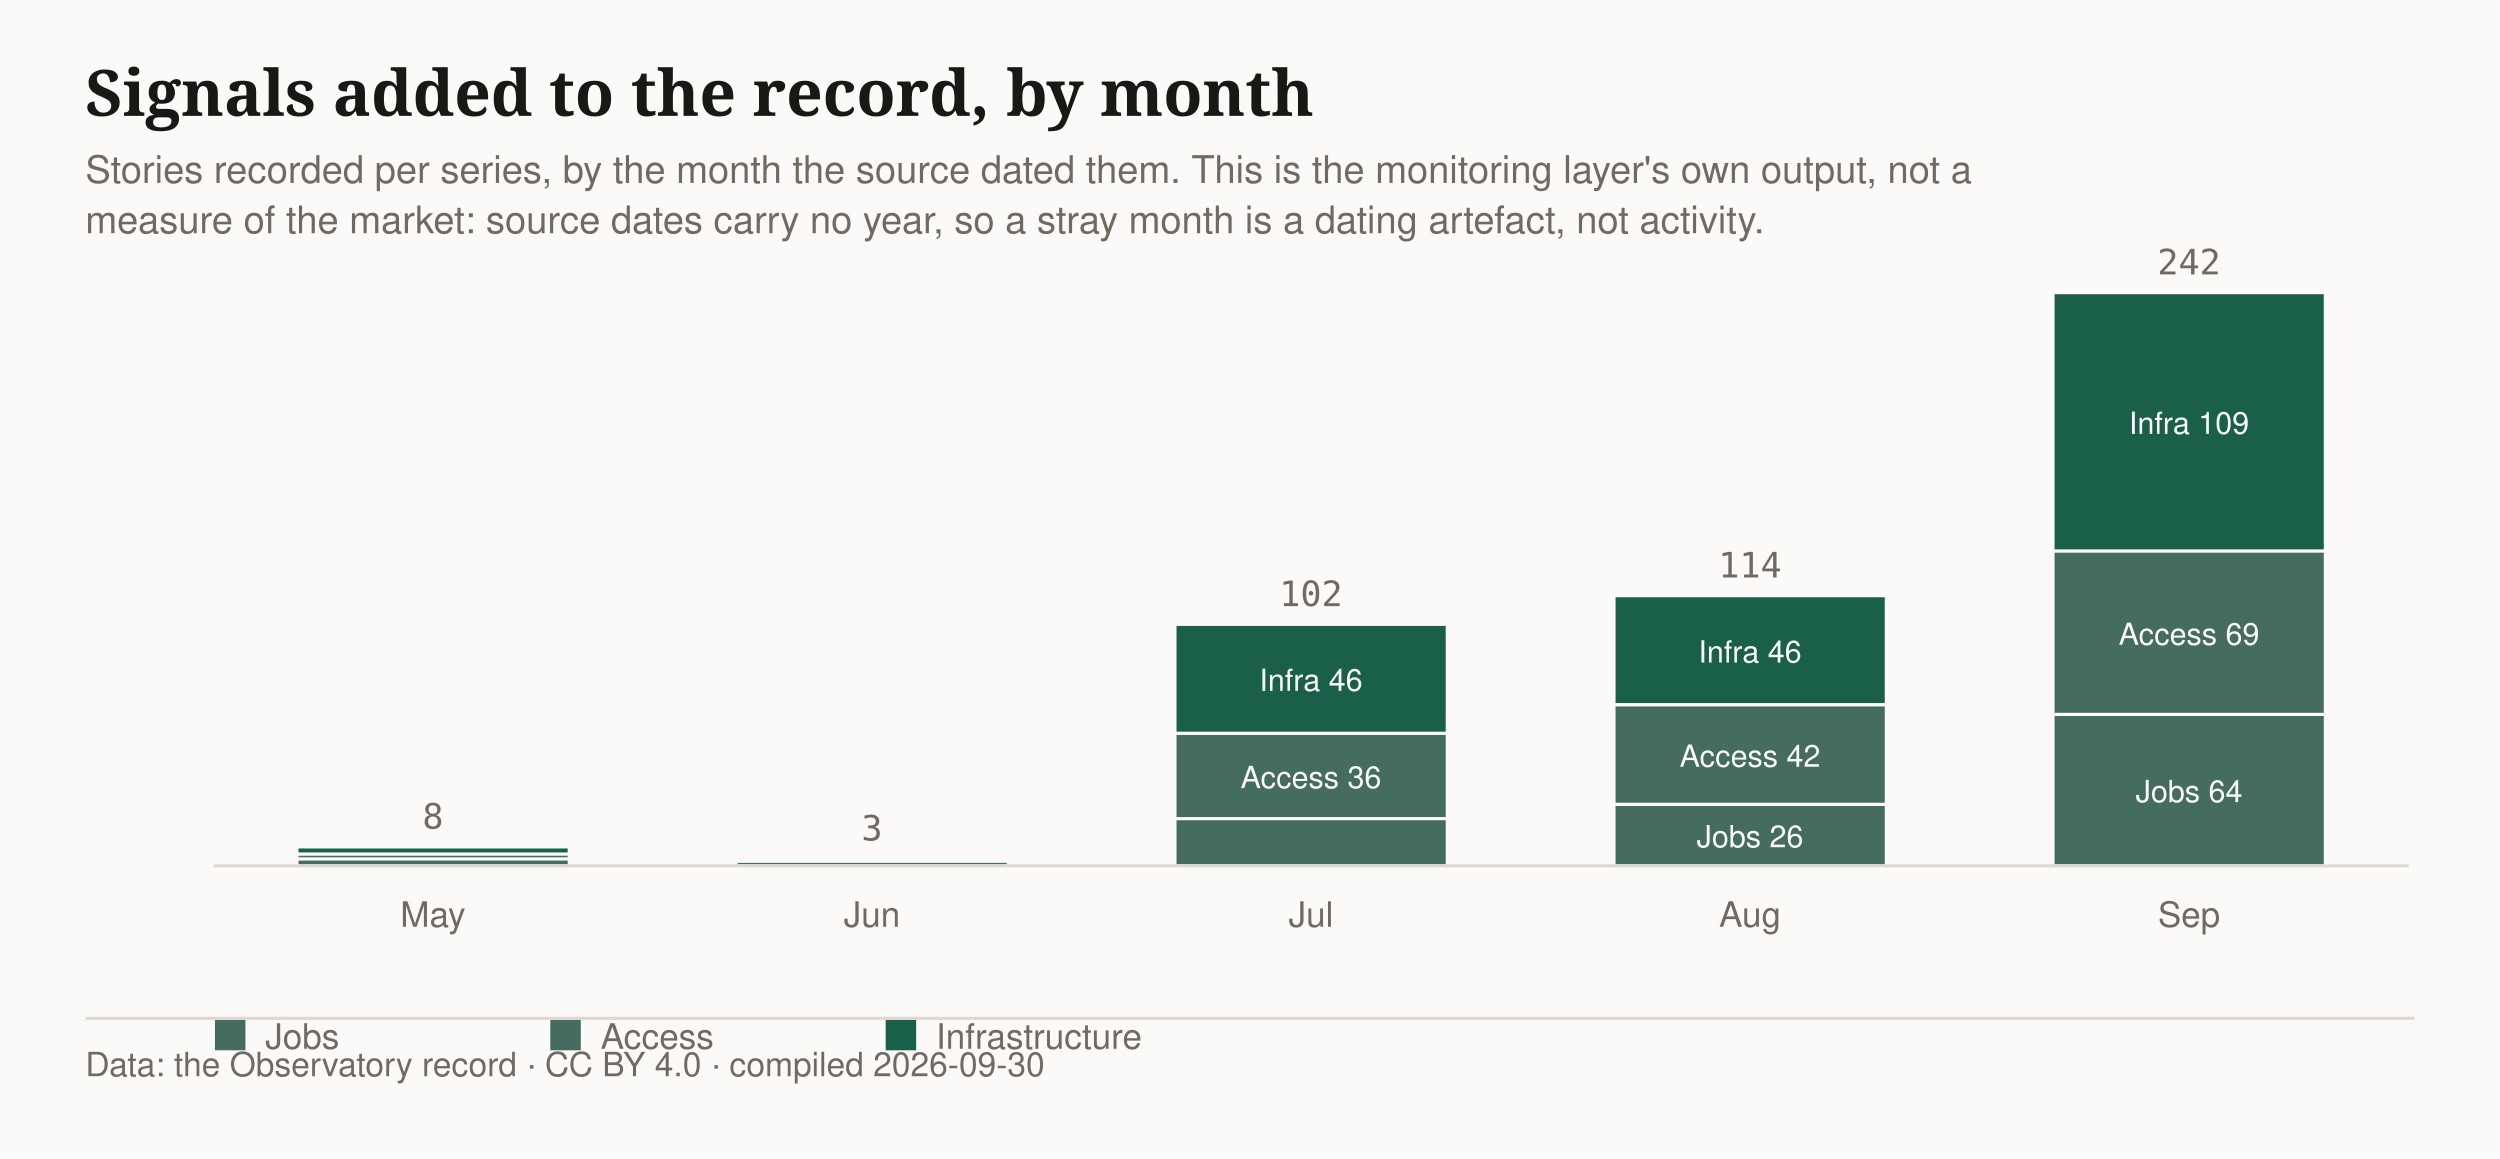
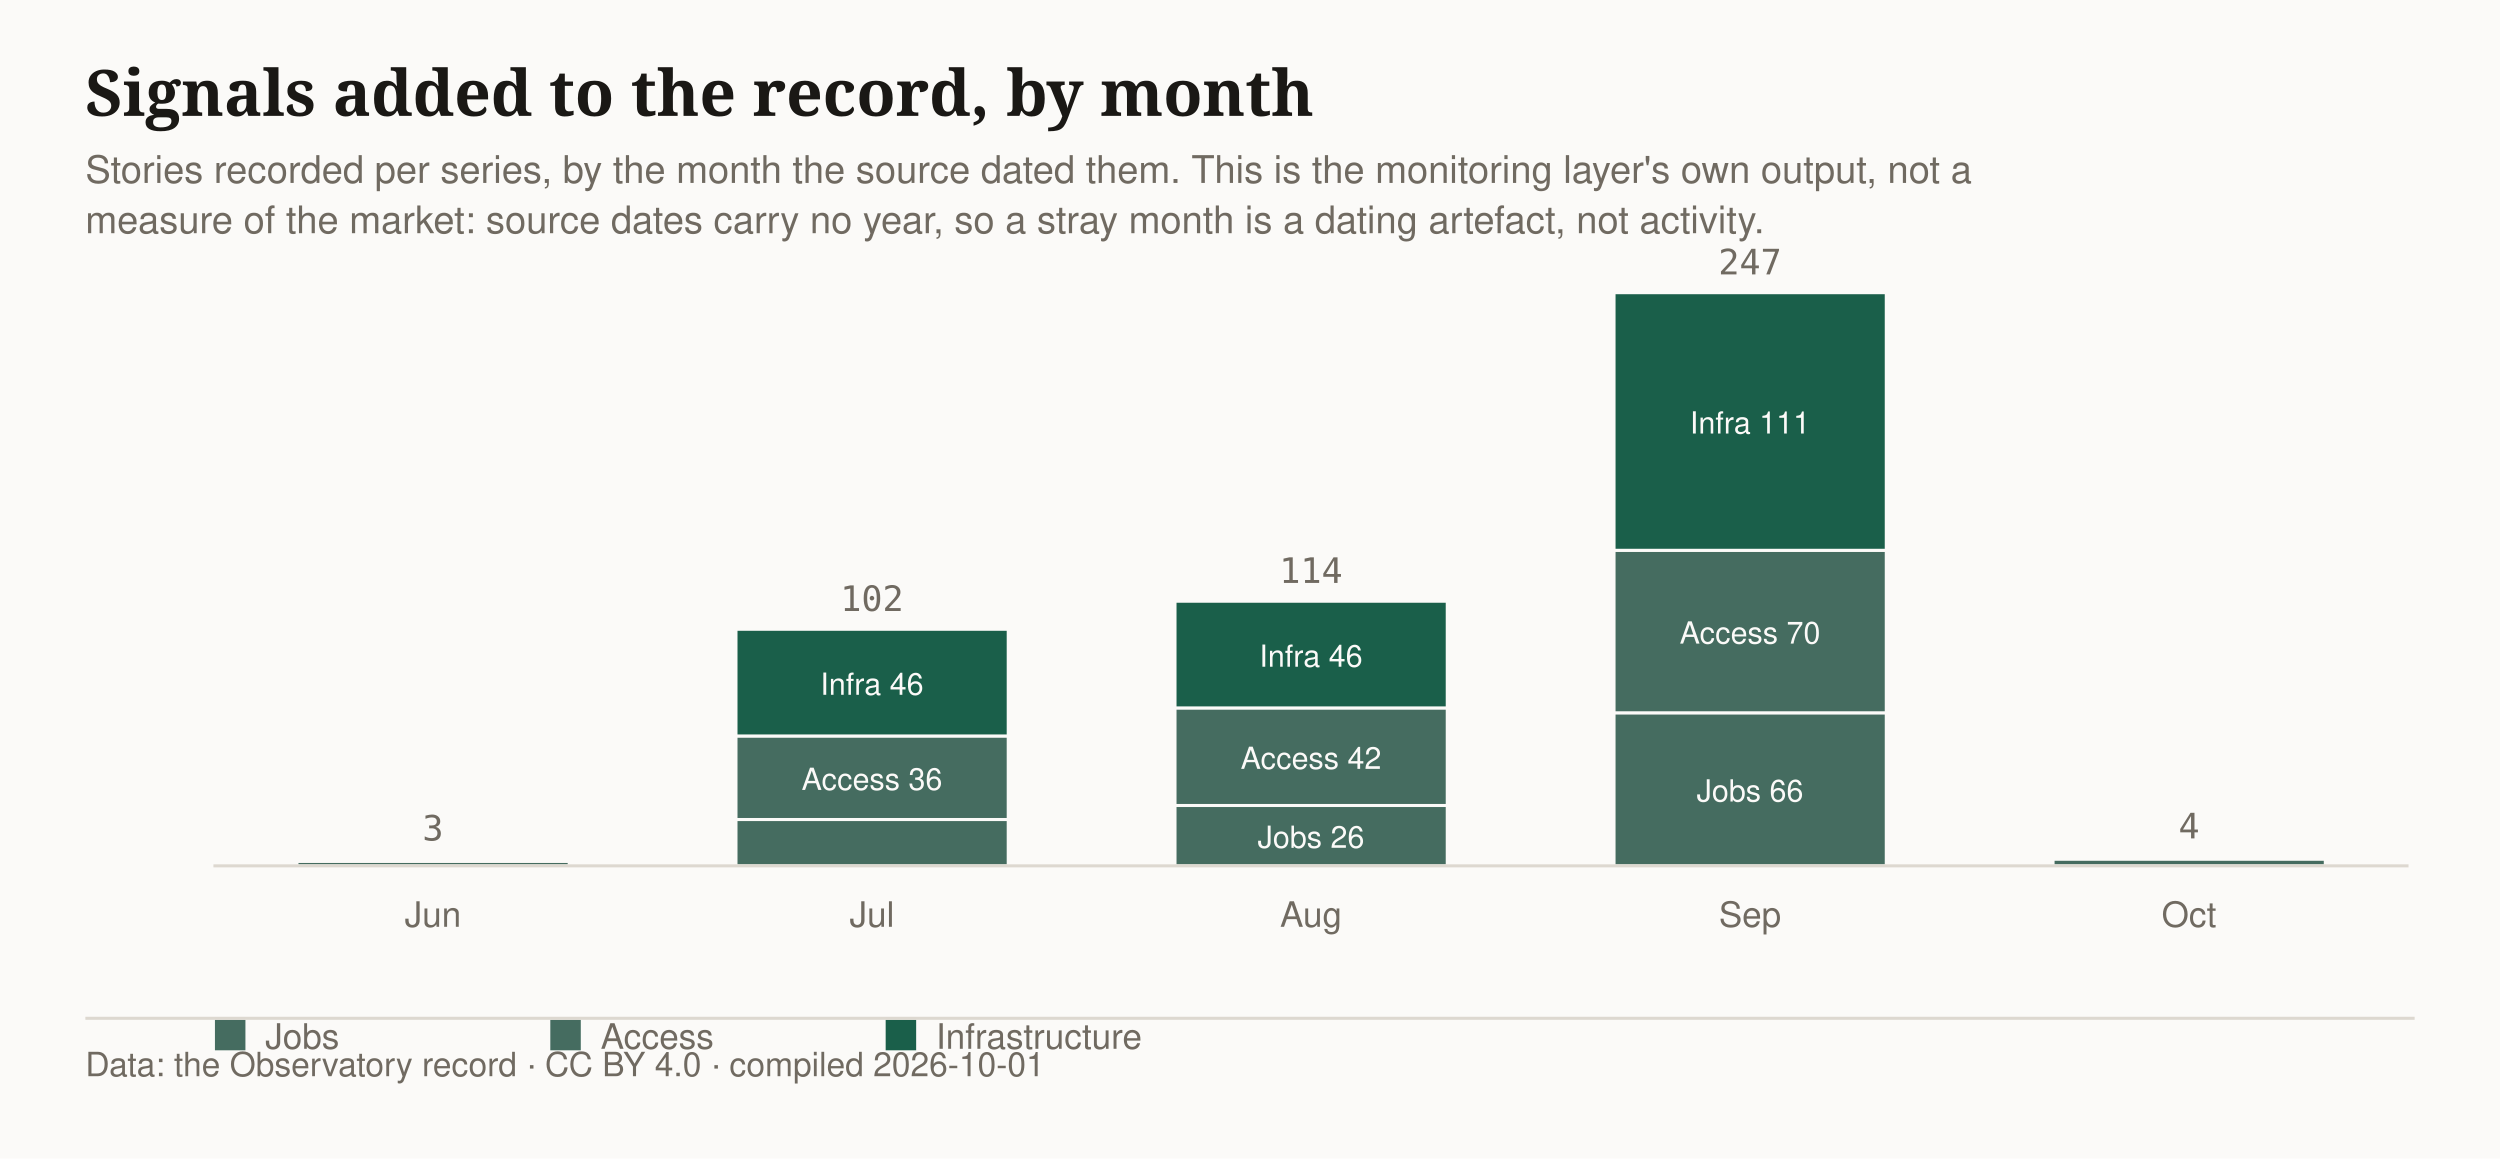
- <svg xmlns="http://www.w3.org/2000/svg" viewBox="0 0 820 380" width="820" height="380" role="img" aria-label="Signals added to the record by month and series: May 8, Jun 3, Jul 102, Aug 114, Sep 242. This measures the monitoring layer, not the market.">
+ <svg xmlns="http://www.w3.org/2000/svg" viewBox="0 0 820 380" width="820" height="380" role="img" aria-label="Signals added to the record by month and series: Jun 3, Jul 102, Aug 114, Sep 247, Oct 4. This measures the monitoring layer, not the market.">
  <defs>
    <pattern id="status-proposal" width="6" height="6" patternUnits="userSpaceOnUse">
      <path d="M0 6L6 0" stroke="#756342" stroke-width="1" />
    </pattern>
  </defs>
  <rect width="820" height="380" fill="#fbfaf8" />
  <text x="28" y="38" font-family="'Source Serif 4',Georgia,serif" font-size="21" font-weight="600" fill="#1a1815" style="font-variant-numeric:tabular-nums lining-nums">Signals added to the record, by month</text>
  <text x="28" y="60.0" font-family="IBM Plex Sans,-apple-system,'Segoe UI',Helvetica,Arial,sans-serif" font-size="12.5" fill="#706a61" style="font-variant-numeric:tabular-nums lining-nums">Stories recorded per series, by the month the source dated them. This is the monitoring layer's own output, not a</text>
  <text x="28" y="76.5" font-family="IBM Plex Sans,-apple-system,'Segoe UI',Helvetica,Arial,sans-serif" font-size="12.5" fill="#706a61" style="font-variant-numeric:tabular-nums lining-nums">measure of the market: source dates carry no year, so a stray month is a dating artefact, not activity.</text>
-   <rect x="97.4" y="281.7" width="89.3" height="2.3" fill="#456c60" data-status="measured" stroke="#fbfaf8" stroke-width="1" />
-   <rect x="97.4" y="280.1" width="89.3" height="1.6" fill="#456c60" data-status="measured" stroke="#fbfaf8" stroke-width="1" />
-   <rect x="97.4" y="277.8" width="89.3" height="2.3" fill="#1a5f4a" data-status="measured" stroke="#fbfaf8" stroke-width="1" />
-   <text x="142.0" y="271.8" text-anchor="middle" font-family="'IBM Plex Mono',Consolas,monospace" font-size="11.5" fill="#706a61" style="font-variant-numeric:tabular-nums lining-nums">8</text>
-   <text x="142.0" y="304" text-anchor="middle" font-family="IBM Plex Sans,-apple-system,'Segoe UI',Helvetica,Arial,sans-serif" font-size="11.5" fill="#706a61" style="font-variant-numeric:tabular-nums lining-nums">May</text>
-   <rect x="241.4" y="282.4" width="89.3" height="1.6" fill="#456c60" data-status="measured" stroke="#fbfaf8" stroke-width="1" />
-   <rect x="241.4" y="281.7" width="89.3" height="0.8" fill="#1a5f4a" data-status="measured" stroke="#fbfaf8" stroke-width="1" />
-   <text x="286.0" y="275.7" text-anchor="middle" font-family="'IBM Plex Mono',Consolas,monospace" font-size="11.5" fill="#706a61" style="font-variant-numeric:tabular-nums lining-nums">3</text>
-   <text x="286.0" y="304" text-anchor="middle" font-family="IBM Plex Sans,-apple-system,'Segoe UI',Helvetica,Arial,sans-serif" font-size="11.5" fill="#706a61" style="font-variant-numeric:tabular-nums lining-nums">Jun</text>
-   <rect x="385.4" y="268.5" width="89.3" height="15.5" fill="#456c60" data-status="measured" stroke="#fbfaf8" stroke-width="1" />
-   <rect x="385.4" y="240.5" width="89.3" height="28.0" fill="#456c60" data-status="measured" stroke="#fbfaf8" stroke-width="1" />
-   <text x="430.0" y="258.5" text-anchor="middle" font-family="IBM Plex Sans,-apple-system,'Segoe UI',Helvetica,Arial,sans-serif" font-size="10" fill="#fbfaf8" style="font-variant-numeric:tabular-nums lining-nums">Access 36</text>
-   <rect x="385.4" y="204.8" width="89.3" height="35.7" fill="#1a5f4a" data-status="measured" stroke="#fbfaf8" stroke-width="1" />
-   <text x="430.0" y="226.6" text-anchor="middle" font-family="IBM Plex Sans,-apple-system,'Segoe UI',Helvetica,Arial,sans-serif" font-size="10" fill="#fbfaf8" style="font-variant-numeric:tabular-nums lining-nums">Infra 46</text>
-   <text x="430.0" y="198.8" text-anchor="middle" font-family="'IBM Plex Mono',Consolas,monospace" font-size="11.5" fill="#706a61" style="font-variant-numeric:tabular-nums lining-nums">102</text>
-   <text x="430.0" y="304" text-anchor="middle" font-family="IBM Plex Sans,-apple-system,'Segoe UI',Helvetica,Arial,sans-serif" font-size="11.5" fill="#706a61" style="font-variant-numeric:tabular-nums lining-nums">Jul</text>
-   <rect x="529.4" y="263.8" width="89.3" height="20.2" fill="#456c60" data-status="measured" stroke="#fbfaf8" stroke-width="1" />
-   <text x="574.0" y="277.9" text-anchor="middle" font-family="IBM Plex Sans,-apple-system,'Segoe UI',Helvetica,Arial,sans-serif" font-size="10" fill="#fbfaf8" style="font-variant-numeric:tabular-nums lining-nums">Jobs 26</text>
-   <rect x="529.4" y="231.2" width="89.3" height="32.6" fill="#456c60" data-status="measured" stroke="#fbfaf8" stroke-width="1" />
-   <text x="574.0" y="251.5" text-anchor="middle" font-family="IBM Plex Sans,-apple-system,'Segoe UI',Helvetica,Arial,sans-serif" font-size="10" fill="#fbfaf8" style="font-variant-numeric:tabular-nums lining-nums">Access 42</text>
-   <rect x="529.4" y="195.4" width="89.3" height="35.7" fill="#1a5f4a" data-status="measured" stroke="#fbfaf8" stroke-width="1" />
-   <text x="574.0" y="217.3" text-anchor="middle" font-family="IBM Plex Sans,-apple-system,'Segoe UI',Helvetica,Arial,sans-serif" font-size="10" fill="#fbfaf8" style="font-variant-numeric:tabular-nums lining-nums">Infra 46</text>
-   <text x="574.0" y="189.4" text-anchor="middle" font-family="'IBM Plex Mono',Consolas,monospace" font-size="11.5" fill="#706a61" style="font-variant-numeric:tabular-nums lining-nums">114</text>
-   <text x="574.0" y="304" text-anchor="middle" font-family="IBM Plex Sans,-apple-system,'Segoe UI',Helvetica,Arial,sans-serif" font-size="11.5" fill="#706a61" style="font-variant-numeric:tabular-nums lining-nums">Aug</text>
-   <rect x="673.4" y="234.3" width="89.3" height="49.7" fill="#456c60" data-status="measured" stroke="#fbfaf8" stroke-width="1" />
-   <text x="718.0" y="263.1" text-anchor="middle" font-family="IBM Plex Sans,-apple-system,'Segoe UI',Helvetica,Arial,sans-serif" font-size="10" fill="#fbfaf8" style="font-variant-numeric:tabular-nums lining-nums">Jobs 64</text>
-   <rect x="673.4" y="180.7" width="89.3" height="53.6" fill="#456c60" data-status="measured" stroke="#fbfaf8" stroke-width="1" />
-   <text x="718.0" y="211.5" text-anchor="middle" font-family="IBM Plex Sans,-apple-system,'Segoe UI',Helvetica,Arial,sans-serif" font-size="10" fill="#fbfaf8" style="font-variant-numeric:tabular-nums lining-nums">Access 69</text>
-   <rect x="673.4" y="96.0" width="89.3" height="84.7" fill="#1a5f4a" data-status="measured" stroke="#fbfaf8" stroke-width="1" />
-   <text x="718.0" y="142.3" text-anchor="middle" font-family="IBM Plex Sans,-apple-system,'Segoe UI',Helvetica,Arial,sans-serif" font-size="10" fill="#fbfaf8" style="font-variant-numeric:tabular-nums lining-nums">Infra 109</text>
-   <text x="718.0" y="90.0" text-anchor="middle" font-family="'IBM Plex Mono',Consolas,monospace" font-size="11.5" fill="#706a61" style="font-variant-numeric:tabular-nums lining-nums">242</text>
-   <text x="718.0" y="304" text-anchor="middle" font-family="IBM Plex Sans,-apple-system,'Segoe UI',Helvetica,Arial,sans-serif" font-size="11.5" fill="#706a61" style="font-variant-numeric:tabular-nums lining-nums">Sep</text>
+   <rect x="97.4" y="282.5" width="89.3" height="1.5" fill="#456c60" data-status="measured" stroke="#fbfaf8" stroke-width="1" />
+   <rect x="97.4" y="281.7" width="89.3" height="0.8" fill="#1a5f4a" data-status="measured" stroke="#fbfaf8" stroke-width="1" />
+   <text x="142.0" y="275.7" text-anchor="middle" font-family="'IBM Plex Mono',Consolas,monospace" font-size="11.5" fill="#706a61" style="font-variant-numeric:tabular-nums lining-nums">3</text>
+   <text x="142.0" y="304" text-anchor="middle" font-family="IBM Plex Sans,-apple-system,'Segoe UI',Helvetica,Arial,sans-serif" font-size="11.5" fill="#706a61" style="font-variant-numeric:tabular-nums lining-nums">Jun</text>
+   <rect x="241.4" y="268.8" width="89.3" height="15.2" fill="#456c60" data-status="measured" stroke="#fbfaf8" stroke-width="1" />
+   <rect x="241.4" y="241.4" width="89.3" height="27.4" fill="#456c60" data-status="measured" stroke="#fbfaf8" stroke-width="1" />
+   <text x="286.0" y="259.1" text-anchor="middle" font-family="IBM Plex Sans,-apple-system,'Segoe UI',Helvetica,Arial,sans-serif" font-size="10" fill="#fbfaf8" style="font-variant-numeric:tabular-nums lining-nums">Access 36</text>
+   <rect x="241.4" y="206.4" width="89.3" height="35.0" fill="#1a5f4a" data-status="measured" stroke="#fbfaf8" stroke-width="1" />
+   <text x="286.0" y="227.9" text-anchor="middle" font-family="IBM Plex Sans,-apple-system,'Segoe UI',Helvetica,Arial,sans-serif" font-size="10" fill="#fbfaf8" style="font-variant-numeric:tabular-nums lining-nums">Infra 46</text>
+   <text x="286.0" y="200.4" text-anchor="middle" font-family="'IBM Plex Mono',Consolas,monospace" font-size="11.5" fill="#706a61" style="font-variant-numeric:tabular-nums lining-nums">102</text>
+   <text x="286.0" y="304" text-anchor="middle" font-family="IBM Plex Sans,-apple-system,'Segoe UI',Helvetica,Arial,sans-serif" font-size="11.5" fill="#706a61" style="font-variant-numeric:tabular-nums lining-nums">Jul</text>
+   <rect x="385.4" y="264.2" width="89.3" height="19.8" fill="#456c60" data-status="measured" stroke="#fbfaf8" stroke-width="1" />
+   <text x="430.0" y="278.1" text-anchor="middle" font-family="IBM Plex Sans,-apple-system,'Segoe UI',Helvetica,Arial,sans-serif" font-size="10" fill="#fbfaf8" style="font-variant-numeric:tabular-nums lining-nums">Jobs 26</text>
+   <rect x="385.4" y="232.2" width="89.3" height="32.0" fill="#456c60" data-status="measured" stroke="#fbfaf8" stroke-width="1" />
+   <text x="430.0" y="252.2" text-anchor="middle" font-family="IBM Plex Sans,-apple-system,'Segoe UI',Helvetica,Arial,sans-serif" font-size="10" fill="#fbfaf8" style="font-variant-numeric:tabular-nums lining-nums">Access 42</text>
+   <rect x="385.4" y="197.2" width="89.3" height="35.0" fill="#1a5f4a" data-status="measured" stroke="#fbfaf8" stroke-width="1" />
+   <text x="430.0" y="218.7" text-anchor="middle" font-family="IBM Plex Sans,-apple-system,'Segoe UI',Helvetica,Arial,sans-serif" font-size="10" fill="#fbfaf8" style="font-variant-numeric:tabular-nums lining-nums">Infra 46</text>
+   <text x="430.0" y="191.2" text-anchor="middle" font-family="'IBM Plex Mono',Consolas,monospace" font-size="11.5" fill="#706a61" style="font-variant-numeric:tabular-nums lining-nums">114</text>
+   <text x="430.0" y="304" text-anchor="middle" font-family="IBM Plex Sans,-apple-system,'Segoe UI',Helvetica,Arial,sans-serif" font-size="11.5" fill="#706a61" style="font-variant-numeric:tabular-nums lining-nums">Aug</text>
+   <rect x="529.4" y="233.8" width="89.3" height="50.2" fill="#456c60" data-status="measured" stroke="#fbfaf8" stroke-width="1" />
+   <text x="574.0" y="262.9" text-anchor="middle" font-family="IBM Plex Sans,-apple-system,'Segoe UI',Helvetica,Arial,sans-serif" font-size="10" fill="#fbfaf8" style="font-variant-numeric:tabular-nums lining-nums">Jobs 66</text>
+   <rect x="529.4" y="180.5" width="89.3" height="53.3" fill="#456c60" data-status="measured" stroke="#fbfaf8" stroke-width="1" />
+   <text x="574.0" y="211.1" text-anchor="middle" font-family="IBM Plex Sans,-apple-system,'Segoe UI',Helvetica,Arial,sans-serif" font-size="10" fill="#fbfaf8" style="font-variant-numeric:tabular-nums lining-nums">Access 70</text>
+   <rect x="529.4" y="96.0" width="89.3" height="84.5" fill="#1a5f4a" data-status="measured" stroke="#fbfaf8" stroke-width="1" />
+   <text x="574.0" y="142.2" text-anchor="middle" font-family="IBM Plex Sans,-apple-system,'Segoe UI',Helvetica,Arial,sans-serif" font-size="10" fill="#fbfaf8" style="font-variant-numeric:tabular-nums lining-nums">Infra 111</text>
+   <text x="574.0" y="90.0" text-anchor="middle" font-family="'IBM Plex Mono',Consolas,monospace" font-size="11.5" fill="#706a61" style="font-variant-numeric:tabular-nums lining-nums">247</text>
+   <text x="574.0" y="304" text-anchor="middle" font-family="IBM Plex Sans,-apple-system,'Segoe UI',Helvetica,Arial,sans-serif" font-size="11.5" fill="#706a61" style="font-variant-numeric:tabular-nums lining-nums">Sep</text>
+   <rect x="673.4" y="281.7" width="89.3" height="2.3" fill="#456c60" data-status="measured" stroke="#fbfaf8" stroke-width="1" />
+   <rect x="673.4" y="281.0" width="89.3" height="0.8" fill="#1a5f4a" data-status="measured" stroke="#fbfaf8" stroke-width="1" />
+   <text x="718.0" y="275.0" text-anchor="middle" font-family="'IBM Plex Mono',Consolas,monospace" font-size="11.5" fill="#706a61" style="font-variant-numeric:tabular-nums lining-nums">4</text>
+   <text x="718.0" y="304" text-anchor="middle" font-family="IBM Plex Sans,-apple-system,'Segoe UI',Helvetica,Arial,sans-serif" font-size="11.5" fill="#706a61" style="font-variant-numeric:tabular-nums lining-nums">Oct</text>
  <line x1="70" y1="284" x2="790" y2="284" stroke="#ddd8d0" />
  <rect x="70" y="334" width="11" height="11" fill="#456c60" data-status="measured" stroke="#fbfaf8" stroke-width="1" />
  <text x="87" y="344" font-family="IBM Plex Sans,-apple-system,'Segoe UI',Helvetica,Arial,sans-serif" font-size="11.5" fill="#706a61" style="font-variant-numeric:tabular-nums lining-nums">Jobs</text>
  <rect x="180" y="334" width="11" height="11" fill="#456c60" data-status="measured" stroke="#fbfaf8" stroke-width="1" />
  <text x="197" y="344" font-family="IBM Plex Sans,-apple-system,'Segoe UI',Helvetica,Arial,sans-serif" font-size="11.5" fill="#706a61" style="font-variant-numeric:tabular-nums lining-nums">Access</text>
  <rect x="290" y="334" width="11" height="11" fill="#1a5f4a" data-status="measured" stroke="#fbfaf8" stroke-width="1" />
  <text x="307" y="344" font-family="IBM Plex Sans,-apple-system,'Segoe UI',Helvetica,Arial,sans-serif" font-size="11.5" fill="#706a61" style="font-variant-numeric:tabular-nums lining-nums">Infrastructure</text>
  <line x1="28" y1="334" x2="792" y2="334" stroke="#ddd8d0" />
-   <text x="28" y="353" font-family="IBM Plex Sans,-apple-system,'Segoe UI',Helvetica,Arial,sans-serif" font-size="11" fill="#706a61" style="font-variant-numeric:tabular-nums lining-nums">Data: the Observatory record · CC BY 4.0 · compiled 2026-09-30</text>
+   <text x="28" y="353" font-family="IBM Plex Sans,-apple-system,'Segoe UI',Helvetica,Arial,sans-serif" font-size="11" fill="#706a61" style="font-variant-numeric:tabular-nums lining-nums">Data: the Observatory record · CC BY 4.0 · compiled 2026-10-01</text>
</svg>
